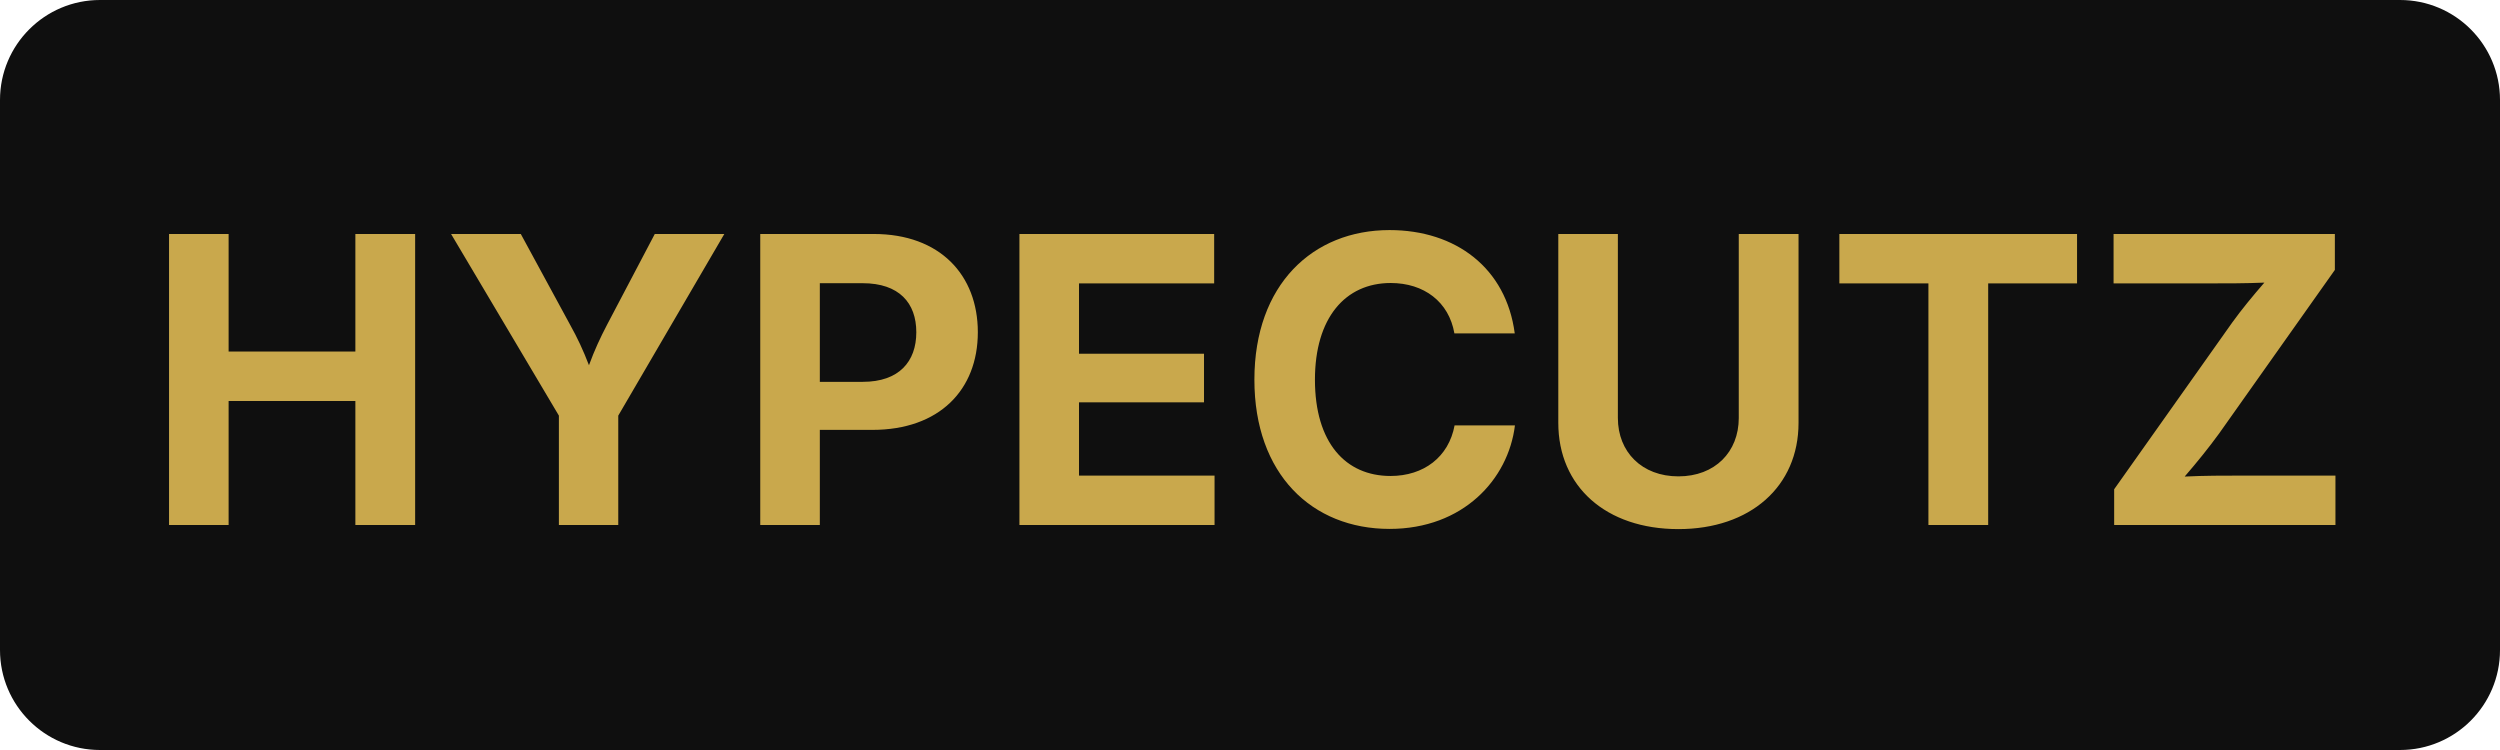
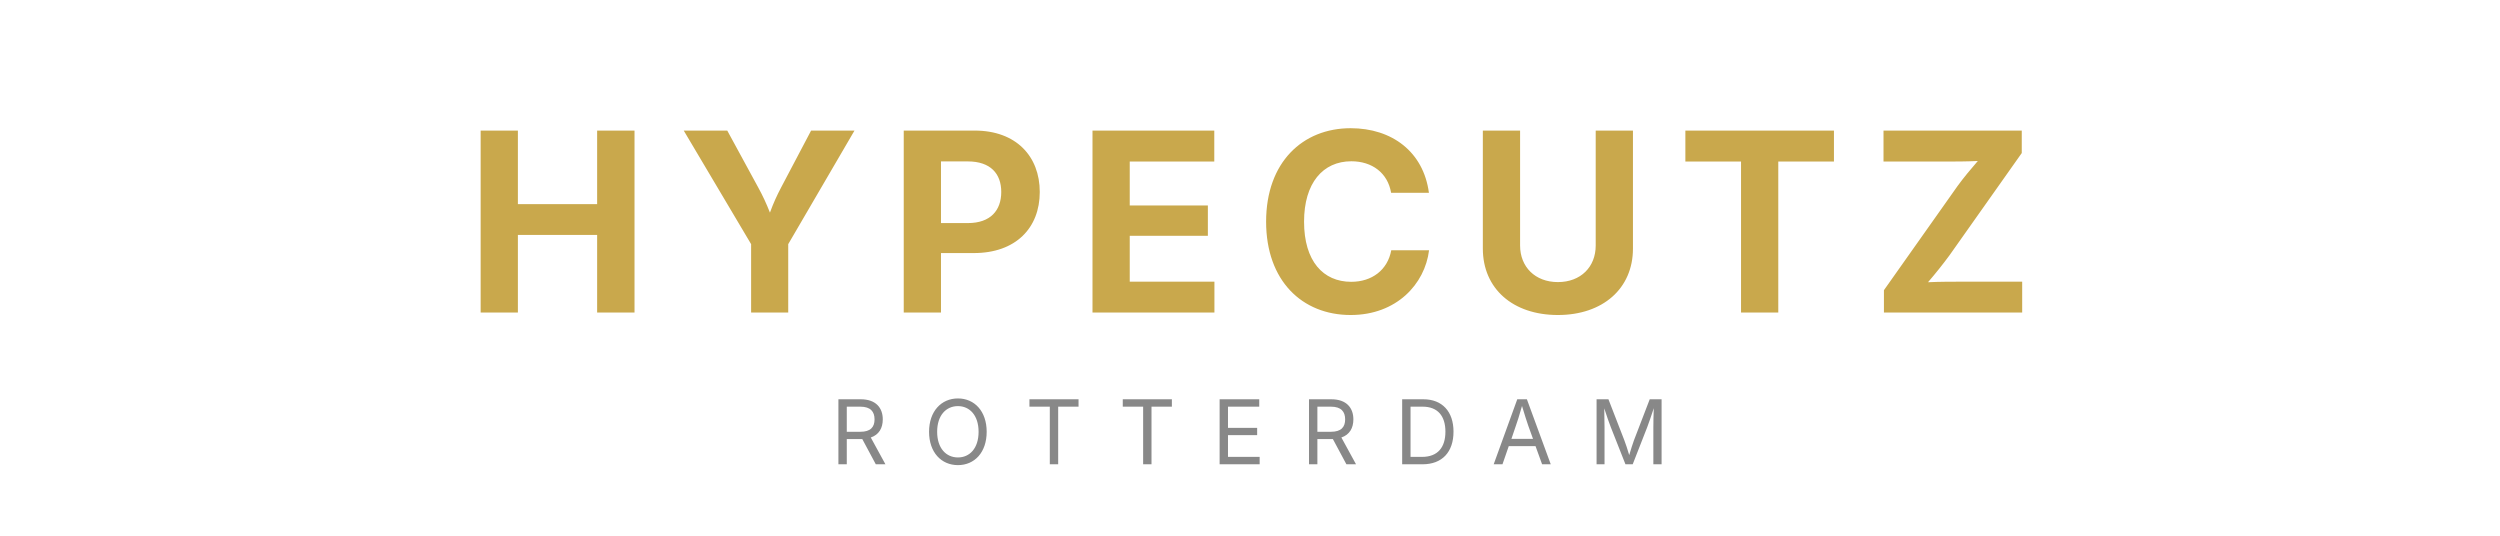
- <svg xmlns="http://www.w3.org/2000/svg" viewBox="0 0 200 60" fill="none">
-   <rect width="200" height="60" rx="8" fill="#0F0F0F" />
-   <text x="100" y="42" text-anchor="middle" font-family="Inter, system-ui, sans-serif" font-weight="700" font-size="32" fill="#C9A84C">HYPECUTZ</text>
+ <svg xmlns="http://www.w3.org/2000/svg" viewBox="0 0 280 60" fill="none">
+   <text x="140" y="35" text-anchor="middle" font-family="Inter, system-ui, sans-serif" font-weight="700" font-size="28" fill="#C9A84C" letter-spacing="3">HYPECUTZ</text>
+   <text x="140" y="52" text-anchor="middle" font-family="Inter, system-ui, sans-serif" font-weight="400" font-size="10" fill="#888888" letter-spacing="4">ROTTERDAM</text>
</svg>
